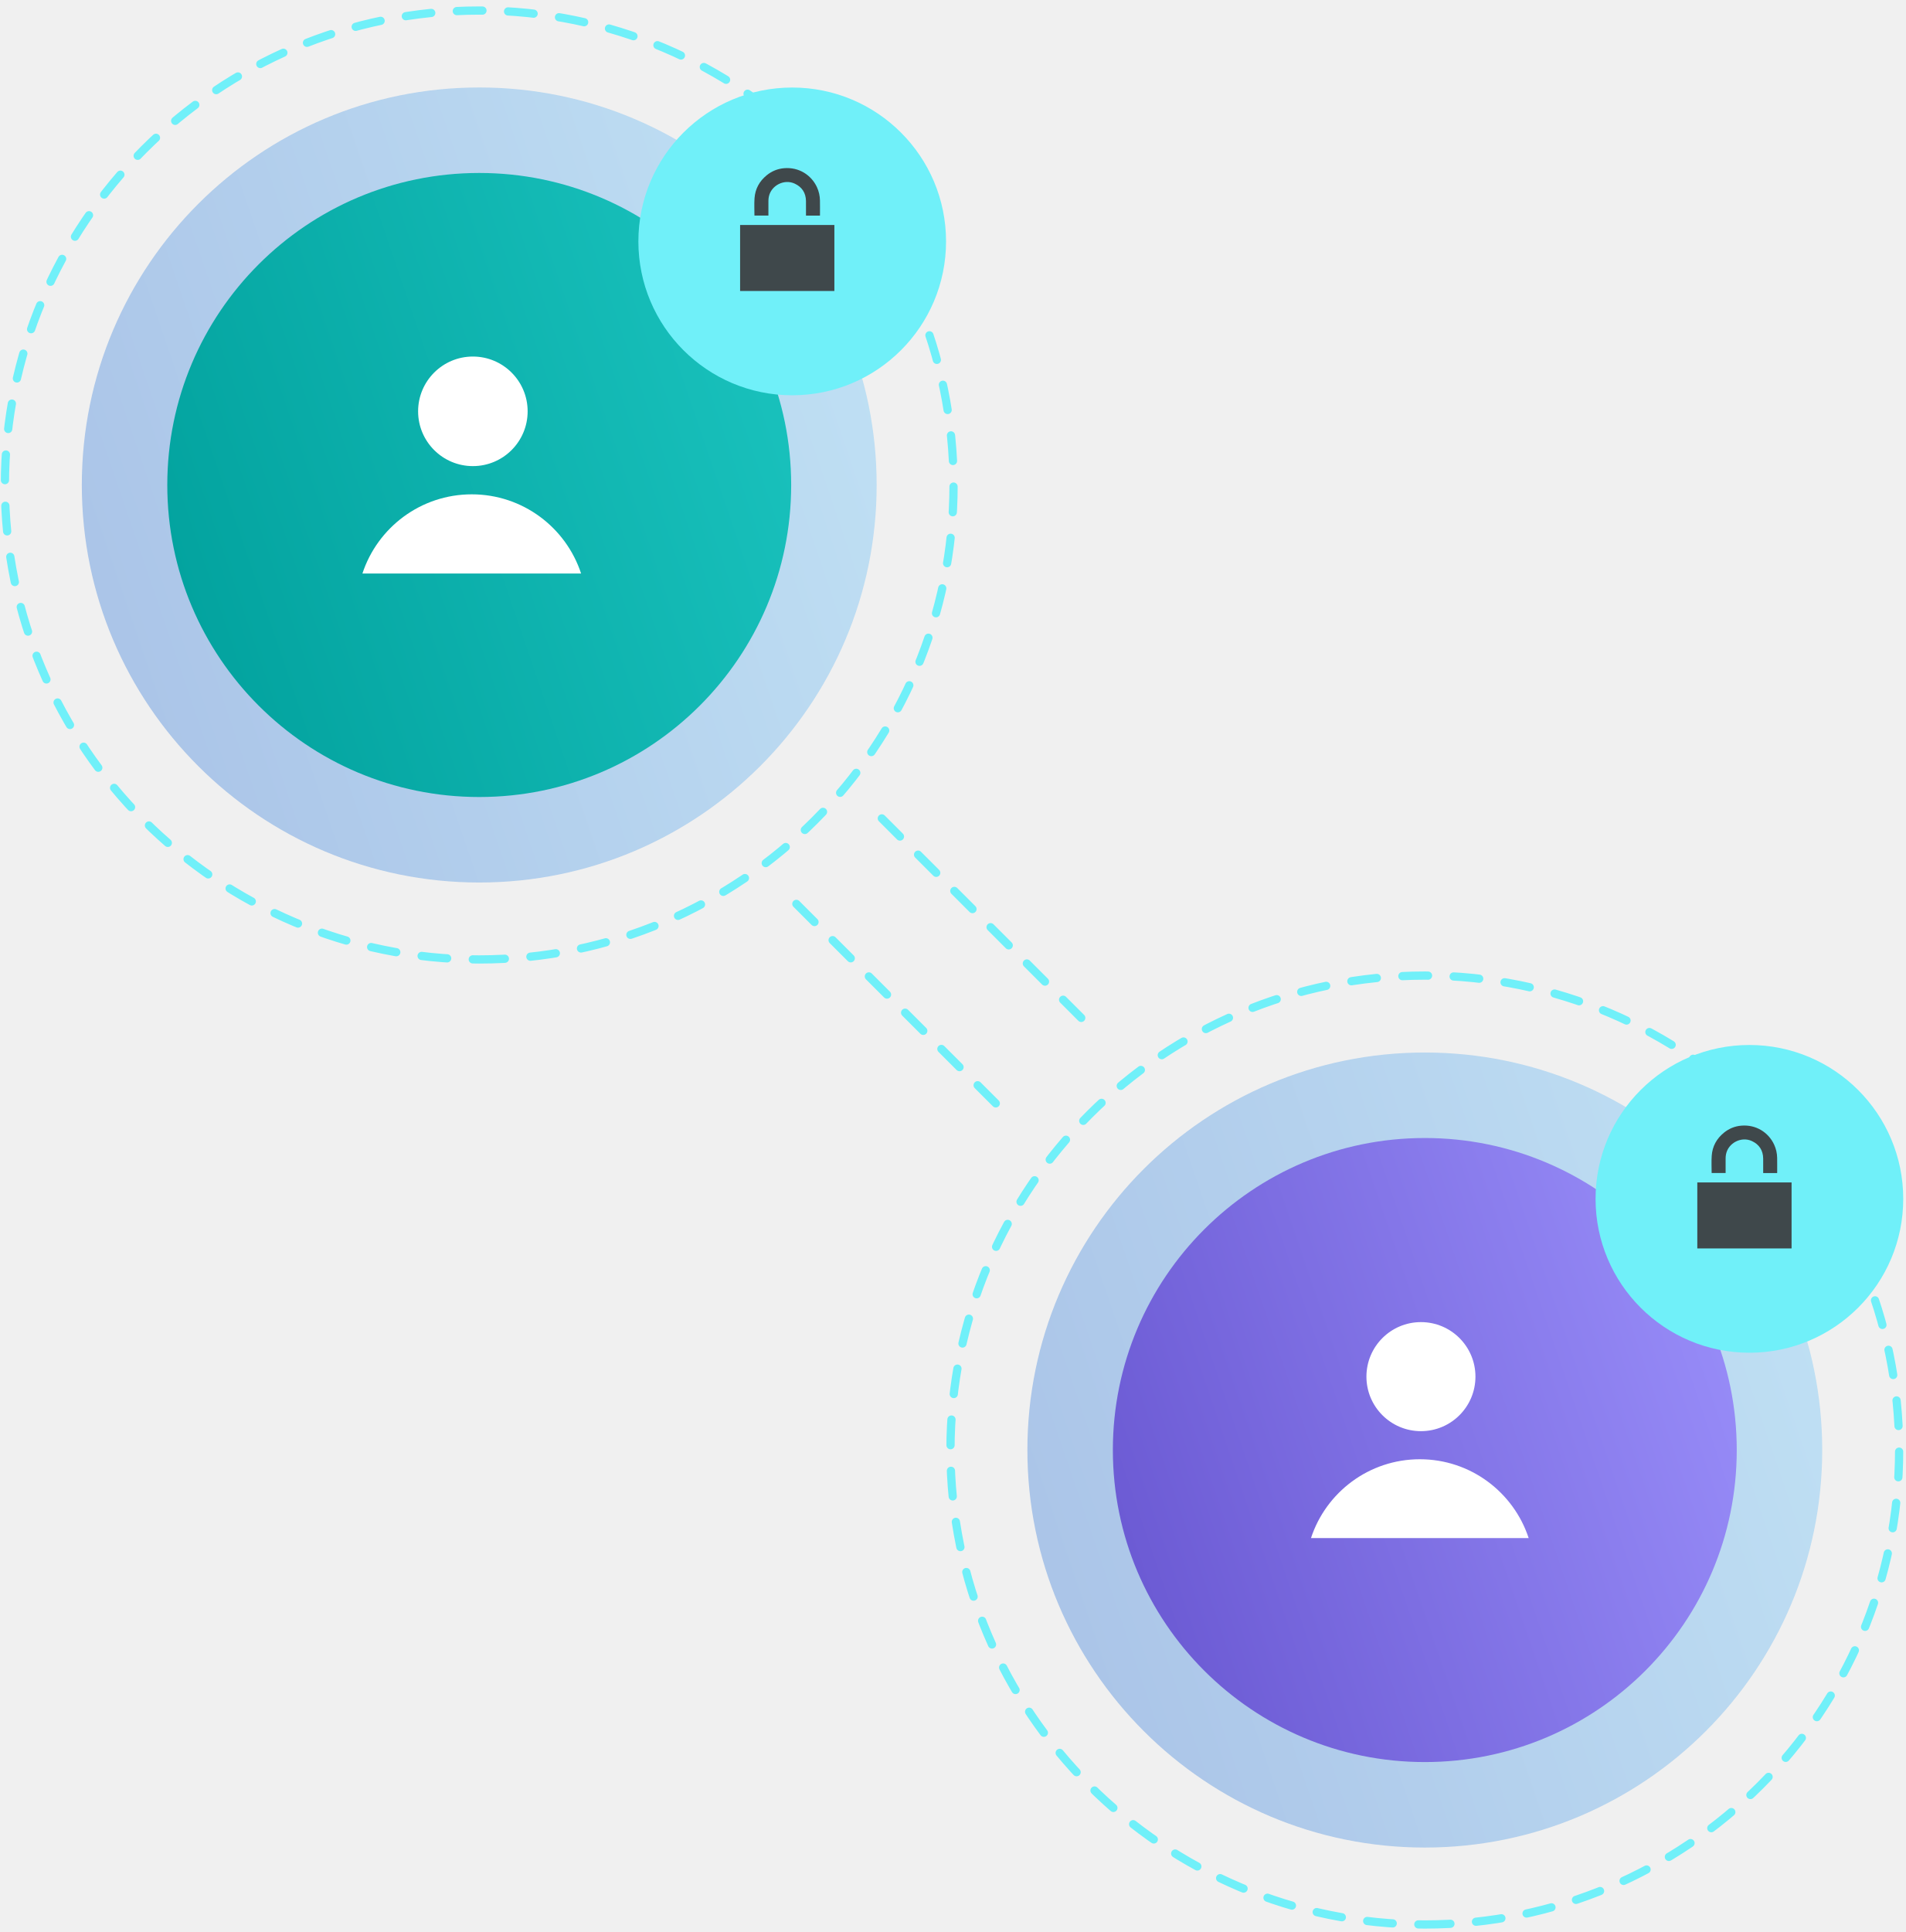
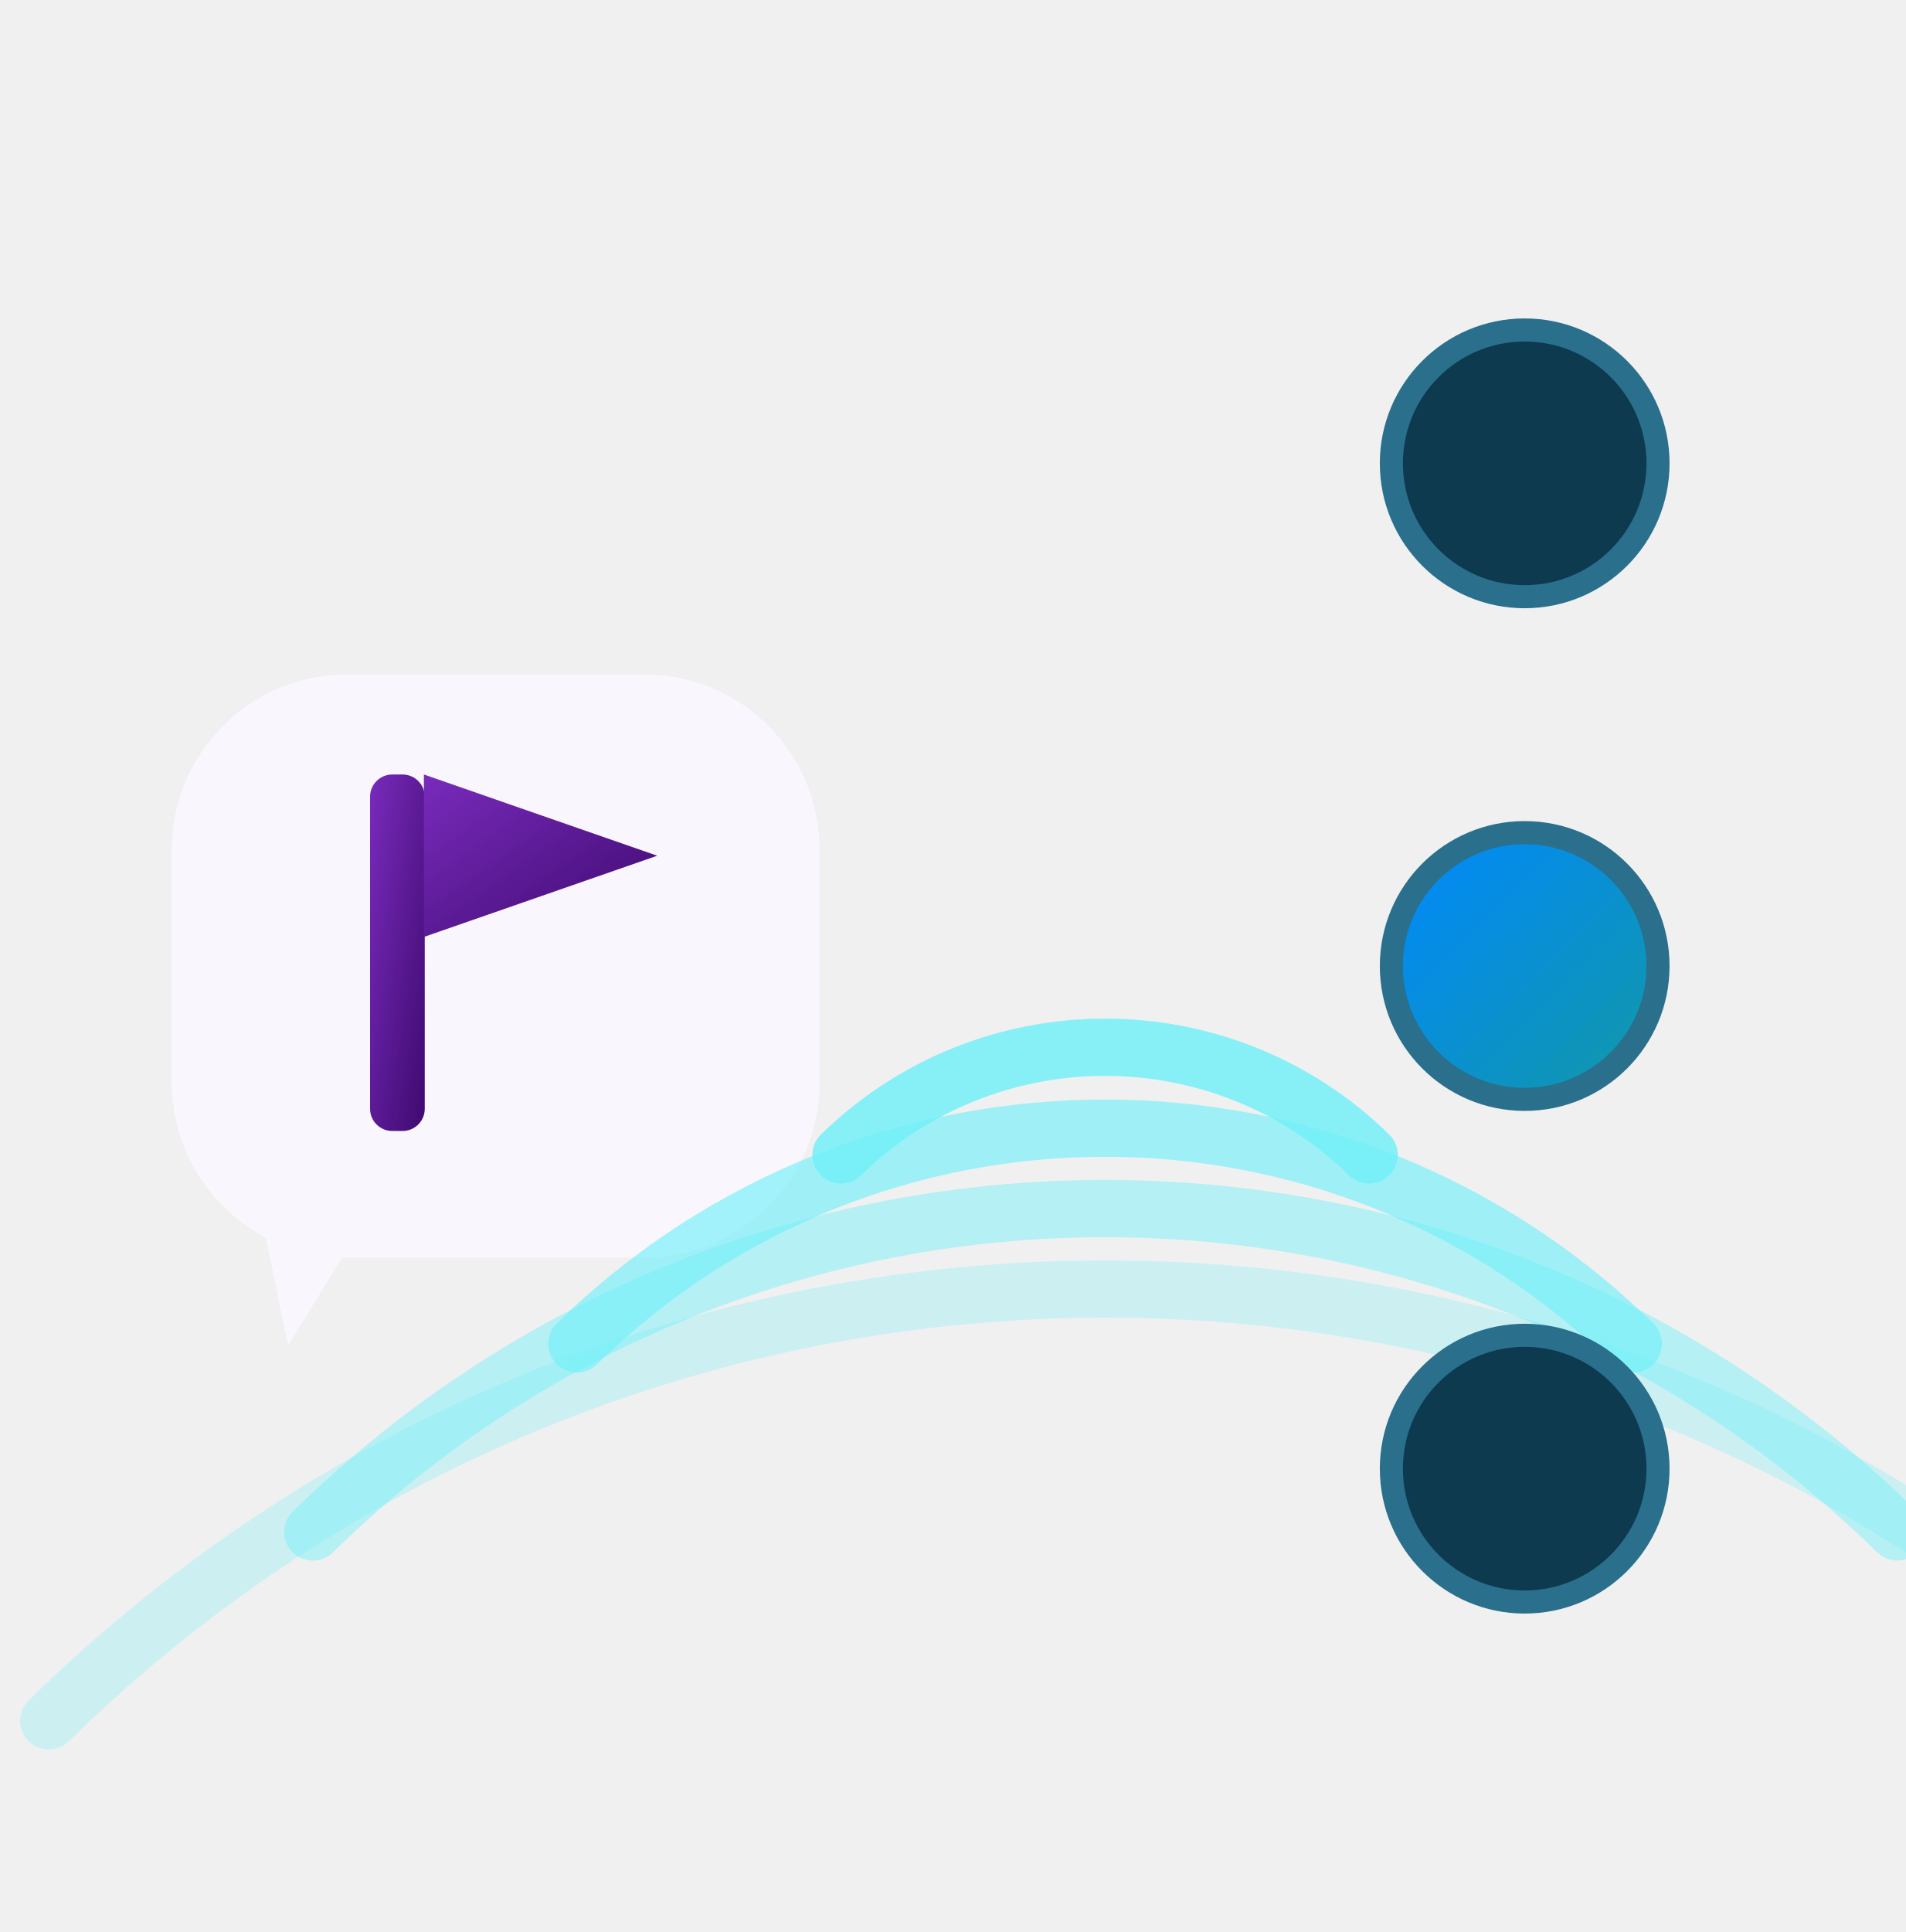
- <svg xmlns="http://www.w3.org/2000/svg" width="223" height="226" viewBox="0 0 223 226" fill="none">
-   <g clip-path="url(#clip0_53_250)">
-     <path d="M56.074 103.233C81.755 103.233 102.574 82.415 102.574 56.733C102.574 31.052 81.755 10.233 56.074 10.233C30.393 10.233 9.574 31.052 9.574 56.733C9.574 82.415 30.393 103.233 56.074 103.233Z" fill="url(#paint0_linear_53_250)" fill-opacity="0.3" />
-     <path d="M56.074 93.233C76.233 93.233 92.574 76.892 92.574 56.733C92.574 36.575 76.233 20.233 56.074 20.233C35.916 20.233 19.574 36.575 19.574 56.733C19.574 76.892 35.916 93.233 56.074 93.233Z" fill="url(#paint1_linear_53_250)" />
-     <path d="M56.074 112.233C86.726 112.233 111.574 87.385 111.574 56.733C111.574 26.082 86.726 1.233 56.074 1.233C25.422 1.233 0.574 26.082 0.574 56.733C0.574 87.385 25.422 112.233 56.074 112.233Z" stroke="#70F0F9" stroke-width="0.963" stroke-linecap="round" stroke-dasharray="3 3" />
-     <path d="M55.33 54.524C58.869 54.524 61.738 51.655 61.738 48.116C61.738 44.577 58.869 41.708 55.33 41.708C51.791 41.708 48.922 44.577 48.922 48.116C48.922 51.655 51.791 54.524 55.33 54.524Z" fill="white" />
-     <path fill-rule="evenodd" clip-rule="evenodd" d="M67.992 67.088H42.406C44.17 61.71 49.231 57.826 55.199 57.826C61.167 57.826 66.228 61.71 67.992 67.088Z" fill="white" />
-     <path d="M166.713 216.121C192.394 216.121 213.213 195.302 213.213 169.621C213.213 143.94 192.394 123.121 166.713 123.121C141.032 123.121 120.213 143.94 120.213 169.621C120.213 195.302 141.032 216.121 166.713 216.121Z" fill="url(#paint2_linear_53_250)" fill-opacity="0.3" />
-     <path d="M166.713 206.121C186.871 206.121 203.213 189.779 203.213 169.621C203.213 149.463 186.871 133.121 166.713 133.121C146.554 133.121 130.213 149.463 130.213 169.621C130.213 189.779 146.554 206.121 166.713 206.121Z" fill="url(#paint3_linear_53_250)" />
-     <path d="M166.713 225.121C197.365 225.121 222.213 200.273 222.213 169.621C222.213 138.969 197.365 114.121 166.713 114.121C136.061 114.121 111.213 138.969 111.213 169.621C111.213 200.273 136.061 225.121 166.713 225.121Z" stroke="#70F0F9" stroke-width="0.963" stroke-linecap="round" stroke-dasharray="3 3" />
-     <path d="M166.261 167.413C169.784 167.413 172.639 164.558 172.639 161.035C172.639 157.512 169.784 154.657 166.261 154.657C162.738 154.657 159.883 157.512 159.883 161.035C159.883 164.558 162.738 167.413 166.261 167.413Z" fill="white" />
-     <path fill-rule="evenodd" clip-rule="evenodd" d="M178.864 179.919H153.396C155.152 174.565 160.19 170.699 166.13 170.699C172.071 170.699 177.108 174.565 178.864 179.919Z" fill="white" />
-     <path d="M204.693 158.239C214.634 158.239 222.693 150.18 222.693 140.239C222.693 130.298 214.634 122.239 204.693 122.239C194.752 122.239 186.693 130.298 186.693 140.239C186.693 150.18 194.752 158.239 204.693 158.239Z" fill="#70F0F9" />
-     <path d="M209.628 146.041V138.319C209.085 138.319 208.543 138.32 208.001 138.32C204.917 138.32 201.834 138.32 198.75 138.32H198.598V146.041H209.628Z" fill="#3F484B" />
-     <path d="M207.94 137.222C207.394 137.222 206.86 137.222 206.307 137.222C206.307 137.181 206.307 137.141 206.307 137.101C206.307 136.574 206.314 136.046 206.306 135.519C206.291 134.57 205.849 133.884 204.995 133.482C203.761 132.902 202.224 133.685 201.958 135.019C201.927 135.174 201.912 135.335 201.911 135.493C201.906 136.028 201.91 136.563 201.91 137.098C201.911 137.136 201.91 137.173 201.91 137.218C201.364 137.218 200.824 137.218 200.285 137.218C200.281 137.209 200.275 137.202 200.275 137.196C200.275 136.532 200.24 135.865 200.284 135.204C200.359 134.097 200.859 133.192 201.721 132.494C202.311 132.017 202.991 131.74 203.744 131.676C205.48 131.528 206.929 132.478 207.586 133.888C207.816 134.383 207.931 134.905 207.941 135.448C207.951 136.017 207.943 136.587 207.944 137.156C207.944 137.174 207.941 137.193 207.94 137.222Z" fill="#3F484B" />
-     <path d="M103.18 95.734L128.079 120.634" stroke="#70F0F9" stroke-width="0.963" stroke-linecap="round" stroke-dasharray="3 3" />
-     <path d="M93.18 105.734L118.079 130.634" stroke="#70F0F9" stroke-width="0.963" stroke-linecap="round" stroke-dasharray="3 3" />
-     <path d="M92.695 46.239C102.636 46.239 110.695 38.18 110.695 28.239C110.695 18.298 102.636 10.239 92.695 10.239C82.754 10.239 74.695 18.298 74.695 28.239C74.695 38.18 82.754 46.239 92.695 46.239Z" fill="#70F0F9" />
-     <path d="M97.628 34.041V26.319C97.085 26.319 96.543 26.32 96.001 26.32C92.917 26.32 89.834 26.32 86.75 26.32H86.598V34.041H97.628Z" fill="#3F484B" />
-     <path d="M95.94 25.223C95.394 25.223 94.86 25.223 94.307 25.223C94.307 25.181 94.307 25.141 94.307 25.102C94.307 24.574 94.314 24.046 94.306 23.519C94.291 22.57 93.849 21.884 92.995 21.483C91.761 20.902 90.224 21.685 89.958 23.019C89.927 23.174 89.912 23.335 89.911 23.493C89.906 24.028 89.91 24.563 89.91 25.098C89.91 25.136 89.91 25.173 89.91 25.218C89.364 25.218 88.824 25.218 88.285 25.218C88.281 25.209 88.275 25.202 88.275 25.196C88.275 24.532 88.24 23.865 88.284 23.204C88.359 22.097 88.859 21.192 89.721 20.494C90.311 20.017 90.991 19.74 91.744 19.676C93.48 19.528 94.929 20.478 95.586 21.888C95.816 22.383 95.931 22.905 95.941 23.448C95.951 24.017 95.944 24.587 95.944 25.156C95.944 25.174 95.941 25.193 95.94 25.223Z" fill="#3F484B" />
+ <svg xmlns="http://www.w3.org/2000/svg" width="223" height="226" viewBox="0 0 223 226">
+   <defs>
+     <linearGradient id="g1" x1="0" y1="0" x2="1" y2="1">
+       <stop offset="0" stop-color="#792BBC" />
+       <stop offset="1" stop-color="#3E0A6F" />
+     </linearGradient>
+     <linearGradient id="g2" x1="0" y1="0" x2="1" y2="1">
+       <stop offset="0" stop-color="#7A2BBE" />
+       <stop offset="1" stop-color="#3D0A6D" />
+     </linearGradient>
+     <linearGradient id="g3" x1="0" y1="0" x2="1" y2="1">
+       <stop offset="0" stop-color="#0088FF" />
+       <stop offset="1" stop-color="#1298A5" />
+     </linearGradient>
+     <linearGradient id="g4" x1="0" y1="0" x2="1" y2="1">
+       <stop offset="0" stop-color="#0088FF" />
+       <stop offset="1" stop-color="#70F0F9" />
+     </linearGradient>
+   </defs>
+   <g>
+     <rect x="20.1" y="78.9" width="75.8" height="68.2" rx="20.5" fill="#FAF6FE" />
+     <path d="M 29.9 138.9 L 45.1 138.9 L 33.7 157.4 Z" fill="#FAF6FE" />
+     <rect x="43.3" y="90.6" width="6.4" height="41.7" rx="2.6" fill="url(#g1)" />
+     <path d="M 49.6 90.6 L 76.9 100.1 L 49.6 109.6 Z" fill="url(#g1)" />
+     <path d="M 98.4 135.1 a 44.2 44.2 0 0 1 61.8 0" fill="none" stroke="#70F0F9" stroke-width="6.7" stroke-linecap="round" stroke-linejoin="round" opacity="0.82" />
+     <path d="M 67.5 157.2 a 88.3 88.3 0 0 1 123.6 0" fill="none" stroke="#70F0F9" stroke-width="6.7" stroke-linecap="round" stroke-linejoin="round" opacity="0.64" />
+     <path d="M 36.6 179.2 a 132.5 132.5 0 0 1 185.4 0" fill="none" stroke="#70F0F9" stroke-width="6.7" stroke-linecap="round" stroke-linejoin="round" opacity="0.46" />
+     <path d="M 5.7 201.3 a 176.6 176.6 0 0 1 247.3 0" fill="none" stroke="#70F0F9" stroke-width="6.7" stroke-linecap="round" stroke-linejoin="round" opacity="0.28" />
+     <circle cx="178.4" cy="54.2" r="15.6" fill="#0E3A4F" stroke="#2A6F8C" stroke-width="2.7" />
+     <circle cx="178.4" cy="113.0" r="15.6" fill="url(#g3)" stroke="#2A6F8C" stroke-width="2.7" />
+     <circle cx="178.4" cy="171.8" r="15.6" fill="#0E3A4F" stroke="#2A6F8C" stroke-width="2.7" />
  </g>
-   <defs>
-     <linearGradient id="paint0_linear_53_250" x1="101.207" y1="10.233" x2="-10.21" y2="48.259" gradientUnits="userSpaceOnUse">
-       <stop stop-color="#53C1FF" />
-       <stop offset="1" stop-color="#0053D0" />
-     </linearGradient>
-     <linearGradient id="paint1_linear_53_250" x1="91.501" y1="20.233" x2="4.044" y2="50.081" gradientUnits="userSpaceOnUse">
-       <stop stop-color="#1BC4BF" />
-       <stop offset="1" stop-color="#009F9B" />
-     </linearGradient>
-     <linearGradient id="paint2_linear_53_250" x1="211.845" y1="123.121" x2="100.428" y2="161.146" gradientUnits="userSpaceOnUse">
-       <stop stop-color="#53C1FF" />
-       <stop offset="1" stop-color="#0053D0" />
-     </linearGradient>
-     <linearGradient id="paint3_linear_53_250" x1="202.139" y1="133.121" x2="114.683" y2="162.969" gradientUnits="userSpaceOnUse">
-       <stop stop-color="#9B90FB" />
-       <stop offset="1" stop-color="#6654CF" />
-     </linearGradient>
-     <clipPath id="clip0_53_250">
-       <rect width="223" height="226" fill="white" />
-     </clipPath>
-   </defs>
</svg>
